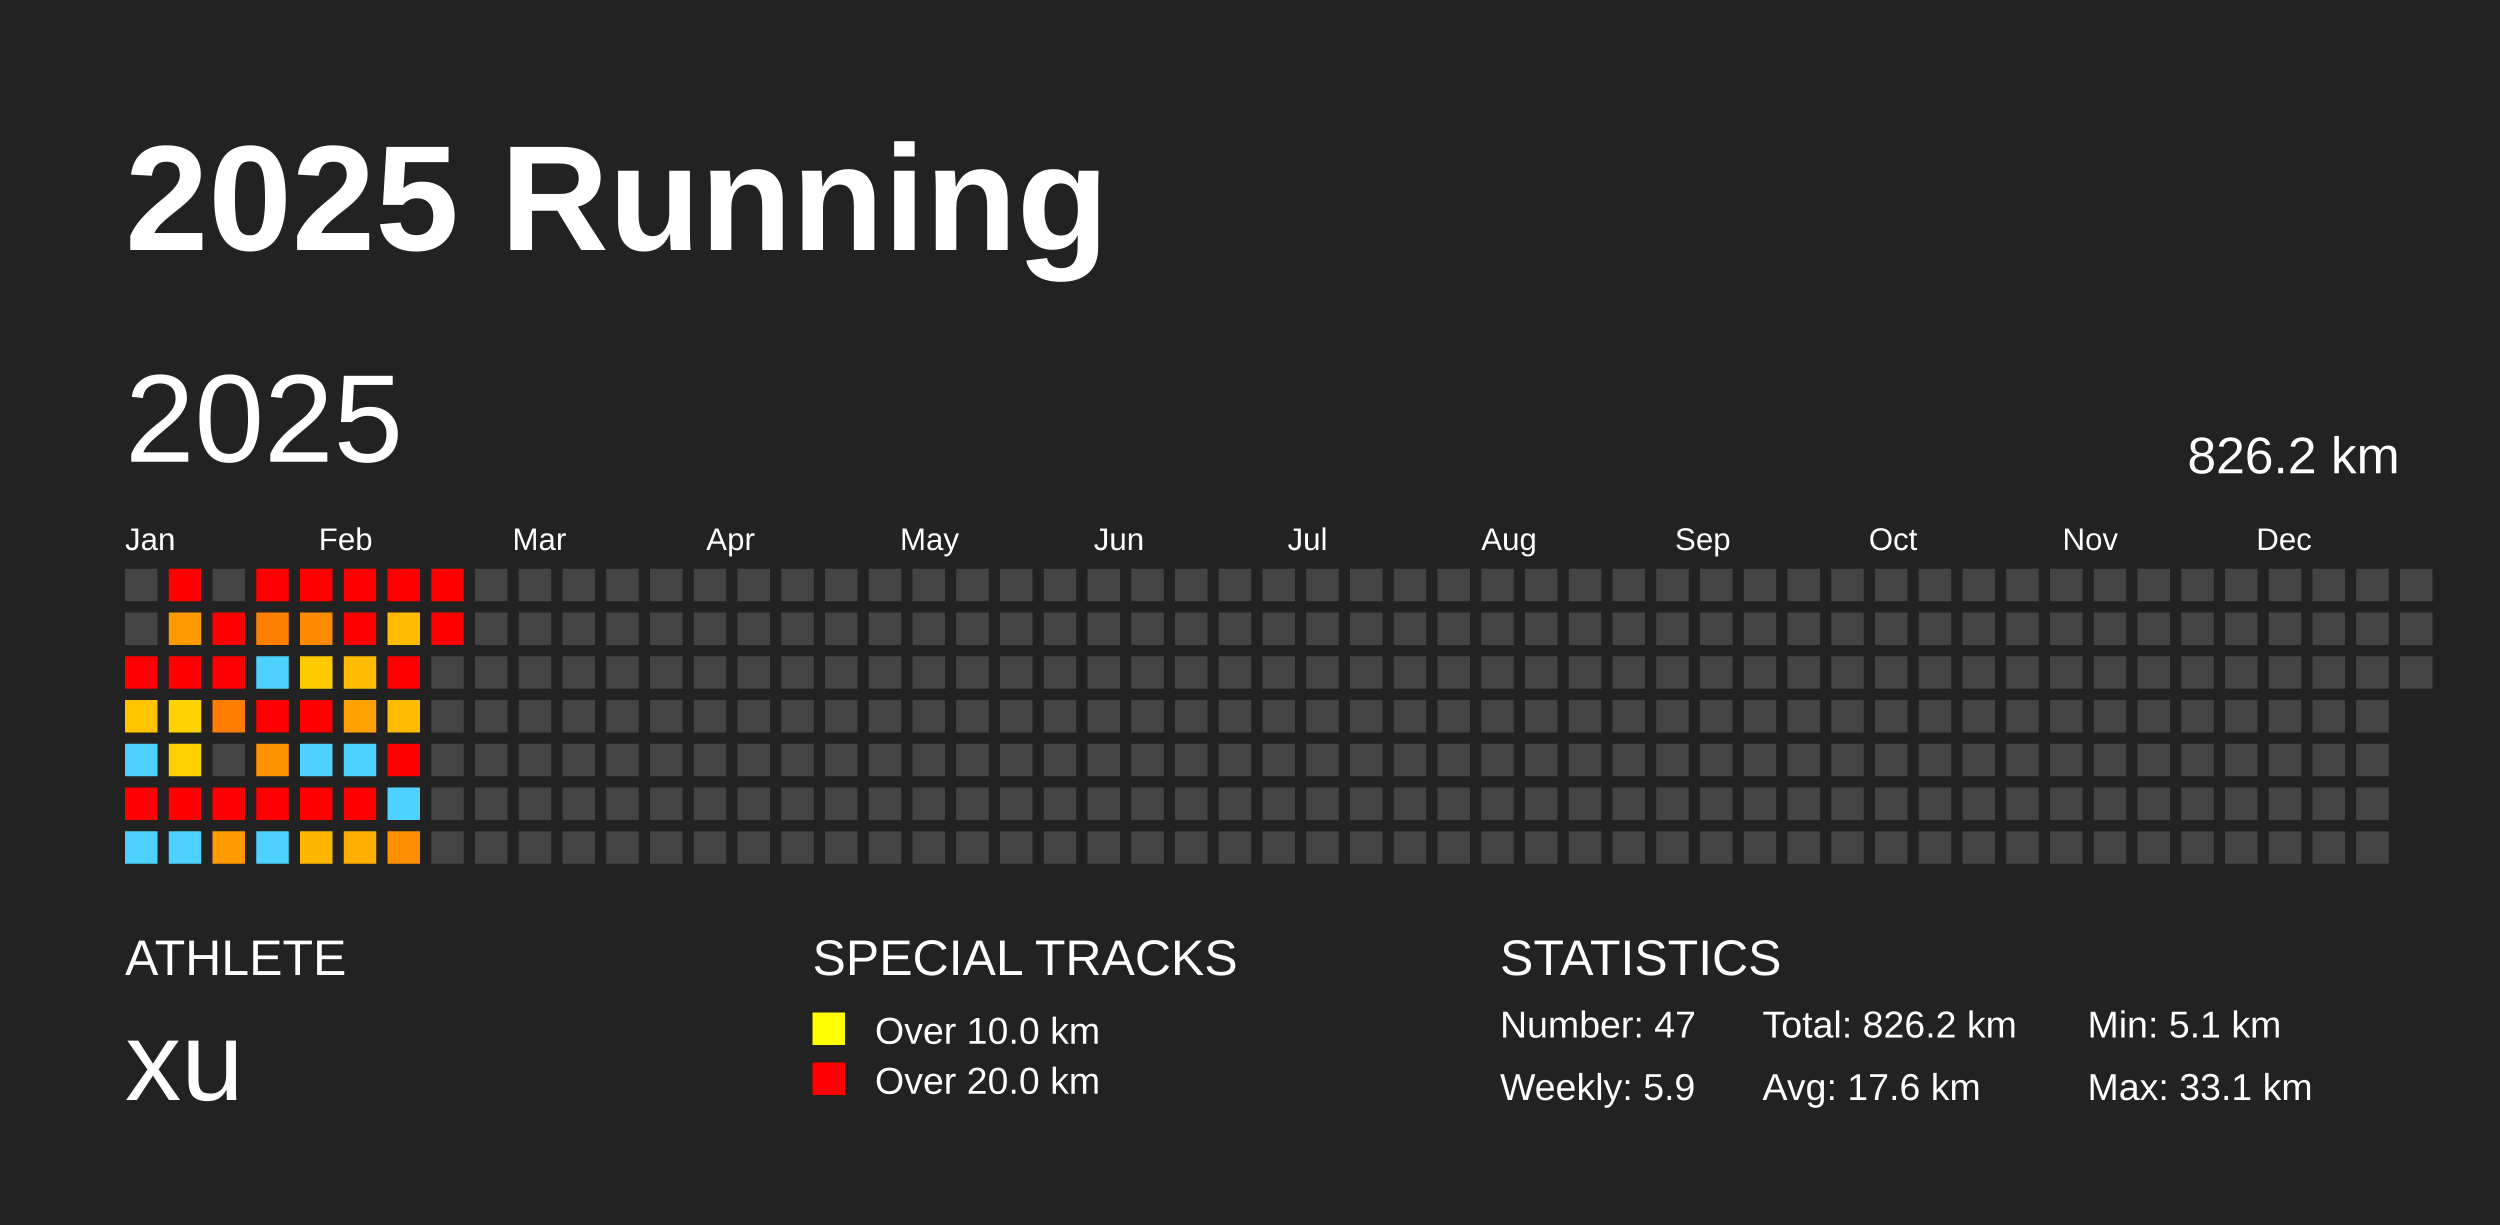
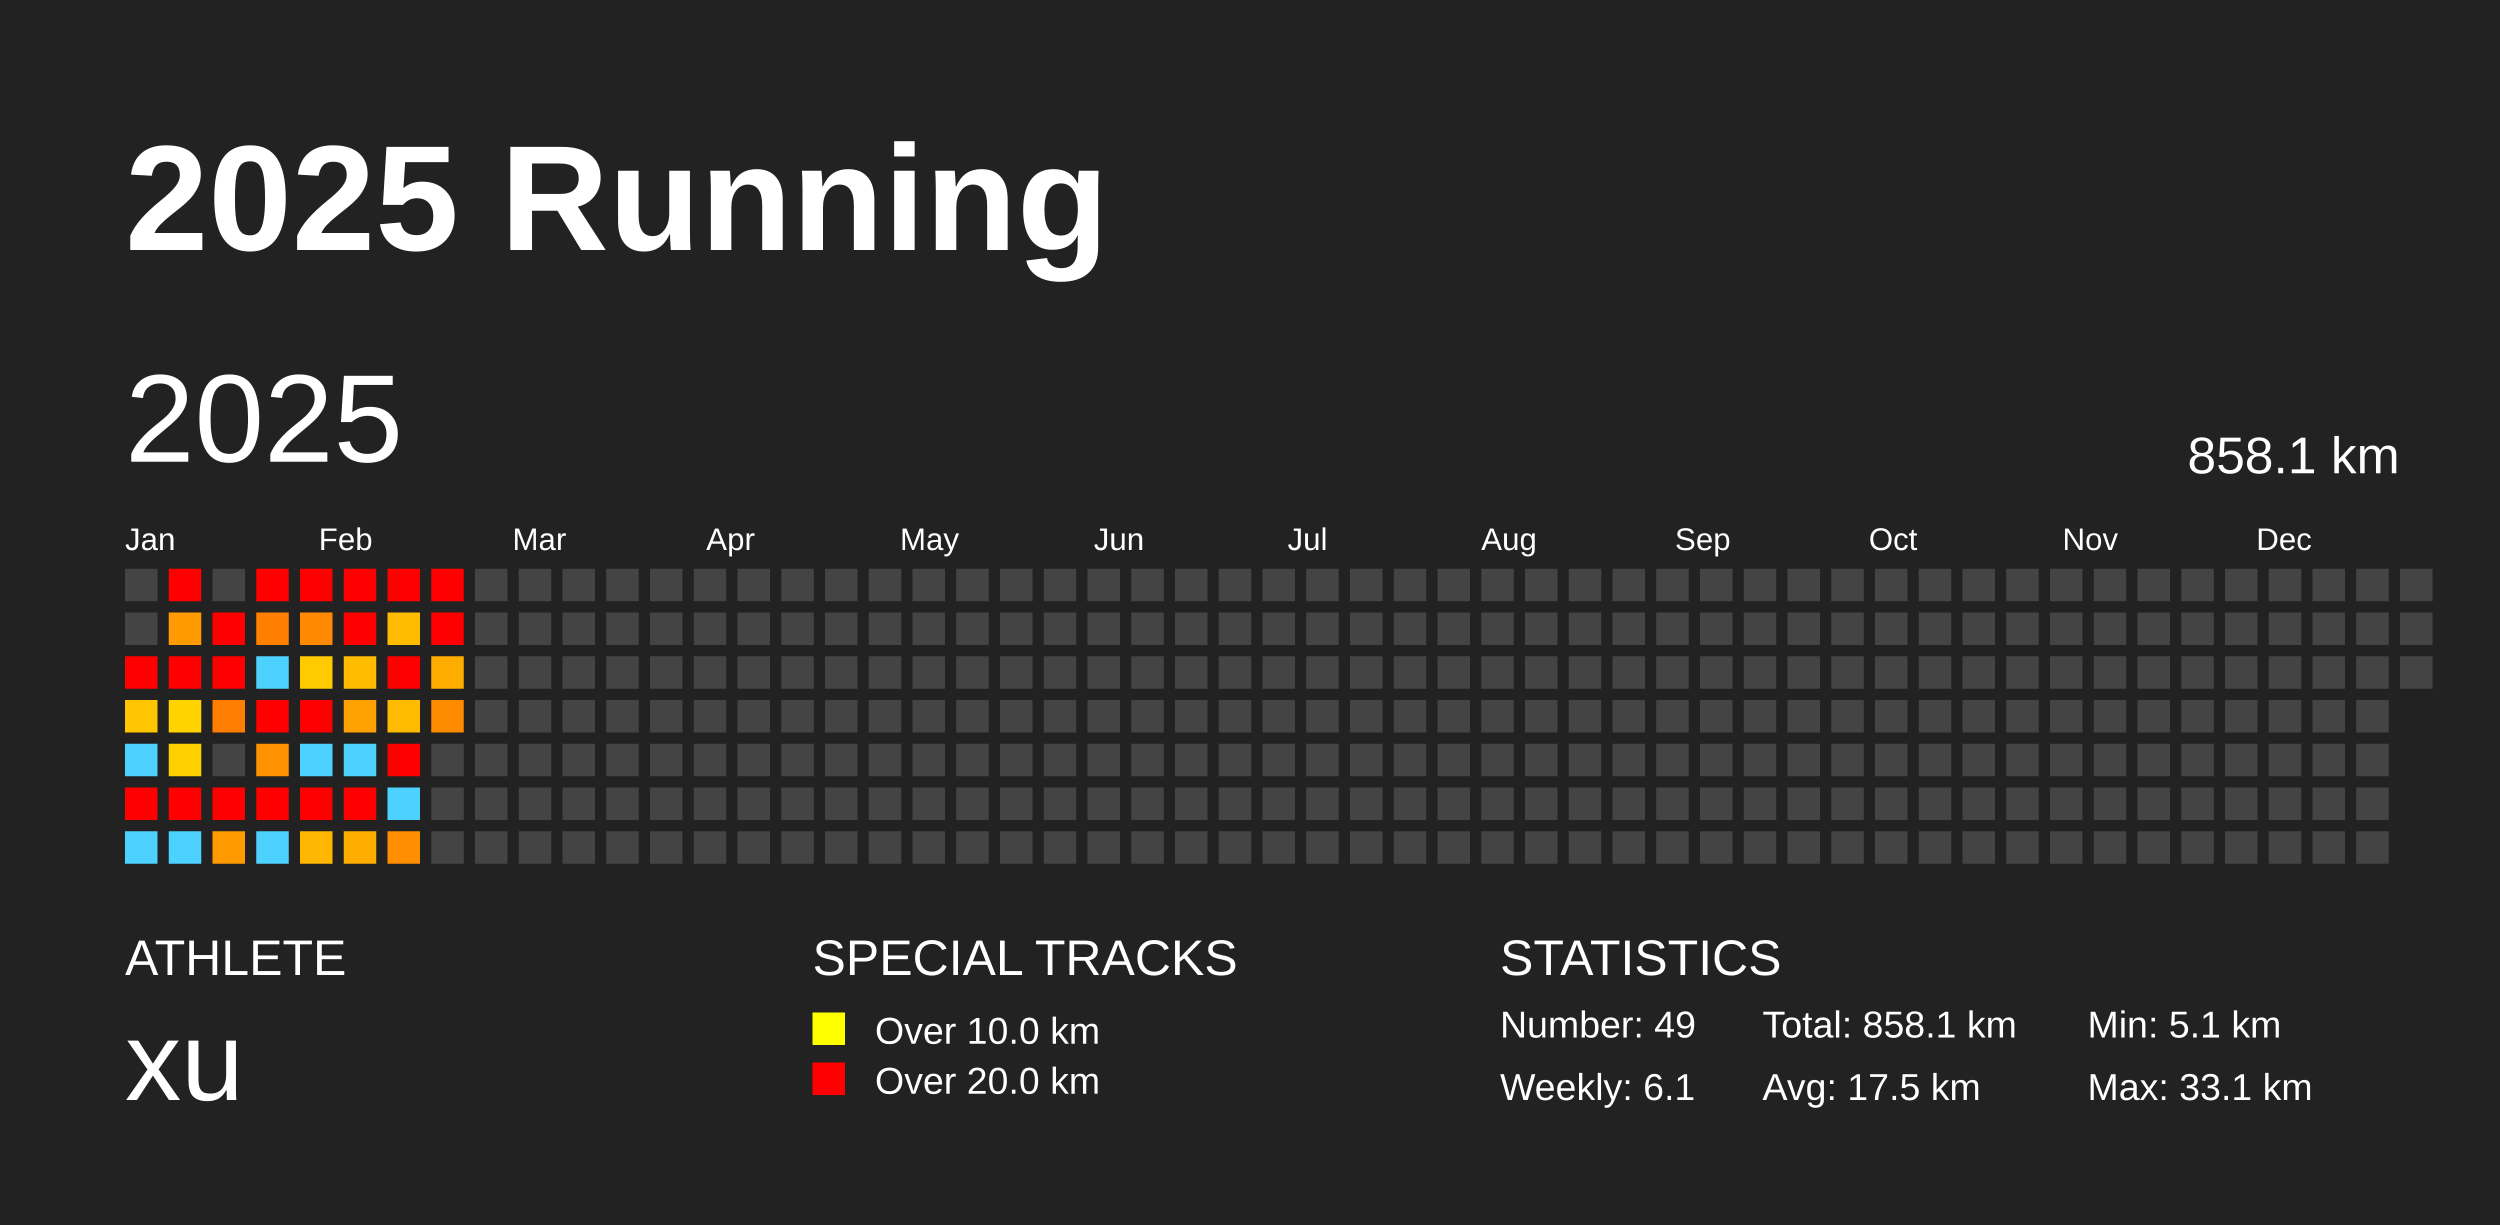
<svg xmlns="http://www.w3.org/2000/svg" baseProfile="full" height="98mm" version="1.1" viewBox="0,0,200,98" width="200mm">
  <defs />
  <rect fill="#222222" height="98" width="200" x="0" y="0" />
  <text fill="#FFFFFF" style="font-size:12px; font-family:Arial; font-weight:bold;" x="10" y="20">2025 Running</text>
  <text fill="#FFFFFF" style="font-size:4px; font-family:Arial" x="10" y="78">ATHLETE</text>
  <text fill="#FFFFFF" style="font-size:9px; font-family:Arial" x="10" y="88">xu</text>
  <text fill="#FFFFFF" style="font-size:4px; font-family:Arial" x="65" y="78">SPECIAL TRACKS</text>
  <rect fill="yellow" height="2.6" width="2.6" x="65" y="81" />
  <text fill="#FFFFFF" style="font-size:3px; font-family:Arial" x="70" y="83.5">Over 10.0 km</text>
  <rect fill="red" height="2.6" width="2.6" x="65" y="85" />
  <text fill="#FFFFFF" style="font-size:3px; font-family:Arial" x="70" y="87.5">Over 20.0 km</text>
  <text fill="#FFFFFF" style="font-size:4px; font-family:Arial" x="120" y="78">STATISTICS</text>
-   <text fill="#FFFFFF" style="font-size:3px; font-family:Arial" x="120" y="83">Number: 47</text>
-   <text fill="#FFFFFF" style="font-size:3px; font-family:Arial" x="120" y="88">Weekly: 5.9</text>
-   <text fill="#FFFFFF" style="font-size:3px; font-family:Arial" x="141" y="83">Total: 826.2 km</text>
-   <text fill="#FFFFFF" style="font-size:3px; font-family:Arial" x="141" y="88">Avg: 17.6 km</text>
+   <text fill="#FFFFFF" style="font-size:3px; font-family:Arial" x="120" y="83">Number: 49</text>
+   <text fill="#FFFFFF" style="font-size:3px; font-family:Arial" x="120" y="88">Weekly: 6.1</text>
+   <text fill="#FFFFFF" style="font-size:3px; font-family:Arial" x="141" y="83">Total: 858.1 km</text>
+   <text fill="#FFFFFF" style="font-size:3px; font-family:Arial" x="141" y="88">Avg: 17.5 km</text>
  <text fill="#FFFFFF" style="font-size:3px; font-family:Arial" x="167" y="83">Min: 5.1 km</text>
  <text fill="#FFFFFF" style="font-size:3px; font-family:Arial" x="167" y="88">Max: 33.1 km</text>
  <text dominant-baseline="hanging" fill="#FFFFFF" style="font-size:10.0px; font-family:Arial;" x="10" y="30">2025</text>
-   <text dominant-baseline="hanging" fill="#FFFFFF" style="font-size:4.125px; font-family:Arial;" x="175" y="35">826.2 km</text>
+   <text dominant-baseline="hanging" fill="#FFFFFF" style="font-size:4.125px; font-family:Arial;" x="175" y="35">858.1 km</text>
  <text fill="#FFFFFF" style="font-size:2.5px; font-family:Arial" x="10.0" y="44">Jan</text>
  <text fill="#FFFFFF" style="font-size:2.5px; font-family:Arial" x="25.5" y="44">Feb</text>
  <text fill="#FFFFFF" style="font-size:2.5px; font-family:Arial" x="41.0" y="44">Mar</text>
  <text fill="#FFFFFF" style="font-size:2.5px; font-family:Arial" x="56.5" y="44">Apr</text>
  <text fill="#FFFFFF" style="font-size:2.5px; font-family:Arial" x="72.0" y="44">May</text>
  <text fill="#FFFFFF" style="font-size:2.5px; font-family:Arial" x="87.5" y="44">Jun</text>
  <text fill="#FFFFFF" style="font-size:2.5px; font-family:Arial" x="103.0" y="44">Jul</text>
  <text fill="#FFFFFF" style="font-size:2.5px; font-family:Arial" x="118.5" y="44">Aug</text>
  <text fill="#FFFFFF" style="font-size:2.5px; font-family:Arial" x="134.0" y="44">Sep</text>
  <text fill="#FFFFFF" style="font-size:2.5px; font-family:Arial" x="149.5" y="44">Oct</text>
  <text fill="#FFFFFF" style="font-size:2.5px; font-family:Arial" x="165.0" y="44">Nov</text>
  <text fill="#FFFFFF" style="font-size:2.5px; font-family:Arial" x="180.5" y="44">Dec</text>
  <rect fill="#444444" height="2.6" width="2.6" x="10.0" y="45.5" />
  <rect fill="#444444" height="2.6" width="2.6" x="10.0" y="49.0" />
  <rect fill="red" height="2.6" width="2.6" x="10.0" y="52.5" />
  <rect fill="#ffc500" height="2.6" width="2.6" x="10.0" y="56.0" />
  <rect fill="#4dd2ff" height="2.6" width="2.6" x="10.0" y="59.5" />
  <rect fill="red" height="2.6" width="2.6" x="10.0" y="63.0" />
  <rect fill="#4dd2ff" height="2.6" width="2.6" x="10.0" y="66.5" />
  <rect fill="red" height="2.6" width="2.6" x="13.5" y="45.5" />
  <rect fill="#ff9b00" height="2.6" width="2.6" x="13.5" y="49.0" />
  <rect fill="red" height="2.6" width="2.6" x="13.5" y="52.5" />
  <rect fill="#ffd300" height="2.6" width="2.6" x="13.5" y="56.0" />
  <rect fill="#ffd000" height="2.6" width="2.6" x="13.5" y="59.5" />
  <rect fill="red" height="2.6" width="2.6" x="13.5" y="63.0" />
  <rect fill="#4dd2ff" height="2.6" width="2.6" x="13.5" y="66.5" />
  <rect fill="#444444" height="2.6" width="2.6" x="17.0" y="45.5" />
  <rect fill="red" height="2.6" width="2.6" x="17.0" y="49.0" />
  <rect fill="red" height="2.6" width="2.6" x="17.0" y="52.5" />
  <rect fill="#ff7e00" height="2.6" width="2.6" x="17.0" y="56.0" />
  <rect fill="#444444" height="2.6" width="2.6" x="17.0" y="59.5" />
  <rect fill="red" height="2.6" width="2.6" x="17.0" y="63.0" />
  <rect fill="#ff9b00" height="2.6" width="2.6" x="17.0" y="66.5" />
  <rect fill="red" height="2.6" width="2.6" x="20.5" y="45.5" />
  <rect fill="#ff8000" height="2.6" width="2.6" x="20.5" y="49.0" />
  <rect fill="#4dd2ff" height="2.6" width="2.6" x="20.5" y="52.5" />
  <rect fill="red" height="2.6" width="2.6" x="20.5" y="56.0" />
  <rect fill="#ff9200" height="2.6" width="2.6" x="20.5" y="59.5" />
  <rect fill="red" height="2.6" width="2.6" x="20.5" y="63.0" />
  <rect fill="#4dd2ff" height="2.6" width="2.6" x="20.5" y="66.5" />
  <rect fill="red" height="2.6" width="2.6" x="24.0" y="45.5" />
  <rect fill="#ff8900" height="2.6" width="2.6" x="24.0" y="49.0" />
  <rect fill="#ffca00" height="2.6" width="2.6" x="24.0" y="52.5" />
  <rect fill="red" height="2.6" width="2.6" x="24.0" y="56.0" />
  <rect fill="#4dd2ff" height="2.6" width="2.6" x="24.0" y="59.5" />
  <rect fill="red" height="2.6" width="2.6" x="24.0" y="63.0" />
  <rect fill="#ffb600" height="2.6" width="2.6" x="24.0" y="66.5" />
  <rect fill="red" height="2.6" width="2.6" x="27.5" y="45.5" />
  <rect fill="red" height="2.6" width="2.6" x="27.5" y="49.0" />
  <rect fill="#ffbc00" height="2.6" width="2.6" x="27.5" y="52.5" />
  <rect fill="#ffa100" height="2.6" width="2.6" x="27.5" y="56.0" />
  <rect fill="#4dd2ff" height="2.6" width="2.6" x="27.5" y="59.5" />
  <rect fill="red" height="2.6" width="2.6" x="27.5" y="63.0" />
  <rect fill="#ffae00" height="2.6" width="2.6" x="27.5" y="66.5" />
  <rect fill="red" height="2.6" width="2.6" x="31.0" y="45.5" />
  <rect fill="#ffbb00" height="2.6" width="2.6" x="31.0" y="49.0" />
  <rect fill="red" height="2.6" width="2.6" x="31.0" y="52.5" />
  <rect fill="#ffbb00" height="2.6" width="2.6" x="31.0" y="56.0" />
  <rect fill="red" height="2.6" width="2.6" x="31.0" y="59.5" />
  <rect fill="#4dd2ff" height="2.6" width="2.6" x="31.0" y="63.0" />
  <rect fill="#ff8e00" height="2.6" width="2.6" x="31.0" y="66.5" />
  <rect fill="red" height="2.6" width="2.6" x="34.5" y="45.5" />
  <rect fill="red" height="2.6" width="2.6" x="34.5" y="49.0" />
-   <rect fill="#444444" height="2.6" width="2.6" x="34.5" y="52.5" />
-   <rect fill="#444444" height="2.6" width="2.6" x="34.5" y="56.0" />
+   <rect fill="#ffac00" height="2.6" width="2.6" x="34.5" y="52.5" />
+   <rect fill="#ff8c00" height="2.6" width="2.6" x="34.5" y="56.0" />
  <rect fill="#444444" height="2.6" width="2.6" x="34.5" y="59.5" />
  <rect fill="#444444" height="2.6" width="2.6" x="34.5" y="63.0" />
  <rect fill="#444444" height="2.6" width="2.6" x="34.5" y="66.5" />
  <rect fill="#444444" height="2.6" width="2.6" x="38.0" y="45.5" />
  <rect fill="#444444" height="2.6" width="2.6" x="38.0" y="49.0" />
  <rect fill="#444444" height="2.6" width="2.6" x="38.0" y="52.5" />
  <rect fill="#444444" height="2.6" width="2.6" x="38.0" y="56.0" />
  <rect fill="#444444" height="2.6" width="2.6" x="38.0" y="59.5" />
  <rect fill="#444444" height="2.6" width="2.6" x="38.0" y="63.0" />
  <rect fill="#444444" height="2.6" width="2.6" x="38.0" y="66.5" />
  <rect fill="#444444" height="2.6" width="2.6" x="41.5" y="45.5" />
  <rect fill="#444444" height="2.6" width="2.6" x="41.5" y="49.0" />
  <rect fill="#444444" height="2.6" width="2.6" x="41.5" y="52.5" />
  <rect fill="#444444" height="2.6" width="2.6" x="41.5" y="56.0" />
  <rect fill="#444444" height="2.6" width="2.6" x="41.5" y="59.5" />
  <rect fill="#444444" height="2.6" width="2.6" x="41.5" y="63.0" />
  <rect fill="#444444" height="2.6" width="2.6" x="41.5" y="66.5" />
  <rect fill="#444444" height="2.6" width="2.6" x="45.0" y="45.5" />
  <rect fill="#444444" height="2.6" width="2.6" x="45.0" y="49.0" />
  <rect fill="#444444" height="2.6" width="2.6" x="45.0" y="52.5" />
  <rect fill="#444444" height="2.6" width="2.6" x="45.0" y="56.0" />
  <rect fill="#444444" height="2.6" width="2.6" x="45.0" y="59.5" />
  <rect fill="#444444" height="2.6" width="2.6" x="45.0" y="63.0" />
  <rect fill="#444444" height="2.6" width="2.6" x="45.0" y="66.5" />
  <rect fill="#444444" height="2.6" width="2.6" x="48.5" y="45.5" />
  <rect fill="#444444" height="2.6" width="2.6" x="48.5" y="49.0" />
  <rect fill="#444444" height="2.6" width="2.6" x="48.5" y="52.5" />
  <rect fill="#444444" height="2.6" width="2.6" x="48.5" y="56.0" />
  <rect fill="#444444" height="2.6" width="2.6" x="48.5" y="59.5" />
  <rect fill="#444444" height="2.6" width="2.6" x="48.5" y="63.0" />
  <rect fill="#444444" height="2.6" width="2.6" x="48.5" y="66.5" />
  <rect fill="#444444" height="2.6" width="2.6" x="52.0" y="45.5" />
  <rect fill="#444444" height="2.6" width="2.6" x="52.0" y="49.0" />
  <rect fill="#444444" height="2.6" width="2.6" x="52.0" y="52.5" />
  <rect fill="#444444" height="2.6" width="2.6" x="52.0" y="56.0" />
  <rect fill="#444444" height="2.6" width="2.6" x="52.0" y="59.5" />
  <rect fill="#444444" height="2.6" width="2.6" x="52.0" y="63.0" />
  <rect fill="#444444" height="2.6" width="2.6" x="52.0" y="66.5" />
  <rect fill="#444444" height="2.6" width="2.6" x="55.5" y="45.5" />
  <rect fill="#444444" height="2.6" width="2.6" x="55.5" y="49.0" />
  <rect fill="#444444" height="2.6" width="2.6" x="55.5" y="52.5" />
  <rect fill="#444444" height="2.6" width="2.6" x="55.5" y="56.0" />
  <rect fill="#444444" height="2.6" width="2.6" x="55.5" y="59.5" />
  <rect fill="#444444" height="2.6" width="2.6" x="55.5" y="63.0" />
  <rect fill="#444444" height="2.6" width="2.6" x="55.5" y="66.5" />
  <rect fill="#444444" height="2.6" width="2.6" x="59.0" y="45.5" />
  <rect fill="#444444" height="2.6" width="2.6" x="59.0" y="49.0" />
  <rect fill="#444444" height="2.6" width="2.6" x="59.0" y="52.5" />
  <rect fill="#444444" height="2.6" width="2.6" x="59.0" y="56.0" />
  <rect fill="#444444" height="2.6" width="2.6" x="59.0" y="59.5" />
  <rect fill="#444444" height="2.6" width="2.6" x="59.0" y="63.0" />
  <rect fill="#444444" height="2.6" width="2.6" x="59.0" y="66.5" />
  <rect fill="#444444" height="2.6" width="2.6" x="62.5" y="45.5" />
  <rect fill="#444444" height="2.6" width="2.6" x="62.5" y="49.0" />
  <rect fill="#444444" height="2.6" width="2.6" x="62.5" y="52.5" />
  <rect fill="#444444" height="2.6" width="2.6" x="62.5" y="56.0" />
  <rect fill="#444444" height="2.6" width="2.6" x="62.5" y="59.5" />
  <rect fill="#444444" height="2.6" width="2.6" x="62.5" y="63.0" />
  <rect fill="#444444" height="2.6" width="2.6" x="62.5" y="66.5" />
  <rect fill="#444444" height="2.6" width="2.6" x="66.0" y="45.5" />
  <rect fill="#444444" height="2.6" width="2.6" x="66.0" y="49.0" />
  <rect fill="#444444" height="2.6" width="2.6" x="66.0" y="52.5" />
  <rect fill="#444444" height="2.6" width="2.6" x="66.0" y="56.0" />
  <rect fill="#444444" height="2.6" width="2.6" x="66.0" y="59.5" />
  <rect fill="#444444" height="2.6" width="2.6" x="66.0" y="63.0" />
  <rect fill="#444444" height="2.6" width="2.6" x="66.0" y="66.5" />
  <rect fill="#444444" height="2.6" width="2.6" x="69.5" y="45.5" />
  <rect fill="#444444" height="2.6" width="2.6" x="69.5" y="49.0" />
  <rect fill="#444444" height="2.6" width="2.6" x="69.5" y="52.5" />
  <rect fill="#444444" height="2.6" width="2.6" x="69.5" y="56.0" />
  <rect fill="#444444" height="2.6" width="2.6" x="69.5" y="59.5" />
  <rect fill="#444444" height="2.6" width="2.6" x="69.5" y="63.0" />
  <rect fill="#444444" height="2.6" width="2.6" x="69.5" y="66.5" />
  <rect fill="#444444" height="2.6" width="2.6" x="73.0" y="45.5" />
  <rect fill="#444444" height="2.6" width="2.6" x="73.0" y="49.0" />
  <rect fill="#444444" height="2.6" width="2.6" x="73.0" y="52.5" />
  <rect fill="#444444" height="2.6" width="2.6" x="73.0" y="56.0" />
  <rect fill="#444444" height="2.6" width="2.6" x="73.0" y="59.5" />
  <rect fill="#444444" height="2.6" width="2.6" x="73.0" y="63.0" />
  <rect fill="#444444" height="2.6" width="2.6" x="73.0" y="66.5" />
  <rect fill="#444444" height="2.6" width="2.6" x="76.5" y="45.5" />
  <rect fill="#444444" height="2.6" width="2.6" x="76.5" y="49.0" />
  <rect fill="#444444" height="2.6" width="2.6" x="76.5" y="52.5" />
  <rect fill="#444444" height="2.6" width="2.6" x="76.5" y="56.0" />
  <rect fill="#444444" height="2.6" width="2.6" x="76.5" y="59.5" />
  <rect fill="#444444" height="2.6" width="2.6" x="76.5" y="63.0" />
  <rect fill="#444444" height="2.6" width="2.6" x="76.5" y="66.5" />
  <rect fill="#444444" height="2.6" width="2.6" x="80.0" y="45.5" />
  <rect fill="#444444" height="2.6" width="2.6" x="80.0" y="49.0" />
  <rect fill="#444444" height="2.6" width="2.6" x="80.0" y="52.5" />
  <rect fill="#444444" height="2.6" width="2.6" x="80.0" y="56.0" />
  <rect fill="#444444" height="2.6" width="2.6" x="80.0" y="59.5" />
  <rect fill="#444444" height="2.6" width="2.6" x="80.0" y="63.0" />
  <rect fill="#444444" height="2.6" width="2.6" x="80.0" y="66.5" />
  <rect fill="#444444" height="2.6" width="2.6" x="83.5" y="45.5" />
  <rect fill="#444444" height="2.6" width="2.6" x="83.5" y="49.0" />
  <rect fill="#444444" height="2.6" width="2.6" x="83.5" y="52.5" />
  <rect fill="#444444" height="2.6" width="2.6" x="83.5" y="56.0" />
  <rect fill="#444444" height="2.6" width="2.6" x="83.5" y="59.5" />
  <rect fill="#444444" height="2.6" width="2.6" x="83.5" y="63.0" />
  <rect fill="#444444" height="2.6" width="2.6" x="83.5" y="66.5" />
  <rect fill="#444444" height="2.6" width="2.6" x="87.0" y="45.5" />
  <rect fill="#444444" height="2.6" width="2.6" x="87.0" y="49.0" />
  <rect fill="#444444" height="2.6" width="2.6" x="87.0" y="52.5" />
  <rect fill="#444444" height="2.6" width="2.6" x="87.0" y="56.0" />
  <rect fill="#444444" height="2.6" width="2.6" x="87.0" y="59.5" />
  <rect fill="#444444" height="2.6" width="2.6" x="87.0" y="63.0" />
  <rect fill="#444444" height="2.6" width="2.6" x="87.0" y="66.5" />
  <rect fill="#444444" height="2.6" width="2.6" x="90.5" y="45.5" />
  <rect fill="#444444" height="2.6" width="2.6" x="90.5" y="49.0" />
  <rect fill="#444444" height="2.6" width="2.6" x="90.5" y="52.5" />
  <rect fill="#444444" height="2.6" width="2.6" x="90.5" y="56.0" />
  <rect fill="#444444" height="2.6" width="2.6" x="90.5" y="59.5" />
  <rect fill="#444444" height="2.6" width="2.6" x="90.5" y="63.0" />
  <rect fill="#444444" height="2.6" width="2.6" x="90.5" y="66.5" />
  <rect fill="#444444" height="2.6" width="2.6" x="94.0" y="45.5" />
  <rect fill="#444444" height="2.6" width="2.6" x="94.0" y="49.0" />
  <rect fill="#444444" height="2.6" width="2.6" x="94.0" y="52.5" />
  <rect fill="#444444" height="2.6" width="2.6" x="94.0" y="56.0" />
  <rect fill="#444444" height="2.6" width="2.6" x="94.0" y="59.5" />
  <rect fill="#444444" height="2.6" width="2.6" x="94.0" y="63.0" />
  <rect fill="#444444" height="2.6" width="2.6" x="94.0" y="66.5" />
  <rect fill="#444444" height="2.6" width="2.6" x="97.5" y="45.5" />
  <rect fill="#444444" height="2.6" width="2.6" x="97.5" y="49.0" />
  <rect fill="#444444" height="2.6" width="2.6" x="97.5" y="52.5" />
  <rect fill="#444444" height="2.6" width="2.6" x="97.5" y="56.0" />
  <rect fill="#444444" height="2.6" width="2.6" x="97.5" y="59.5" />
  <rect fill="#444444" height="2.6" width="2.6" x="97.5" y="63.0" />
  <rect fill="#444444" height="2.6" width="2.6" x="97.5" y="66.5" />
  <rect fill="#444444" height="2.6" width="2.6" x="101.0" y="45.5" />
  <rect fill="#444444" height="2.6" width="2.6" x="101.0" y="49.0" />
  <rect fill="#444444" height="2.6" width="2.6" x="101.0" y="52.5" />
  <rect fill="#444444" height="2.6" width="2.6" x="101.0" y="56.0" />
  <rect fill="#444444" height="2.6" width="2.6" x="101.0" y="59.5" />
  <rect fill="#444444" height="2.6" width="2.6" x="101.0" y="63.0" />
  <rect fill="#444444" height="2.6" width="2.6" x="101.0" y="66.5" />
  <rect fill="#444444" height="2.6" width="2.6" x="104.5" y="45.5" />
  <rect fill="#444444" height="2.6" width="2.6" x="104.5" y="49.0" />
  <rect fill="#444444" height="2.6" width="2.6" x="104.5" y="52.5" />
  <rect fill="#444444" height="2.6" width="2.6" x="104.5" y="56.0" />
  <rect fill="#444444" height="2.6" width="2.6" x="104.5" y="59.5" />
  <rect fill="#444444" height="2.6" width="2.6" x="104.5" y="63.0" />
  <rect fill="#444444" height="2.6" width="2.6" x="104.5" y="66.5" />
  <rect fill="#444444" height="2.6" width="2.6" x="108.0" y="45.5" />
  <rect fill="#444444" height="2.6" width="2.6" x="108.0" y="49.0" />
  <rect fill="#444444" height="2.6" width="2.6" x="108.0" y="52.5" />
  <rect fill="#444444" height="2.6" width="2.6" x="108.0" y="56.0" />
  <rect fill="#444444" height="2.6" width="2.6" x="108.0" y="59.5" />
  <rect fill="#444444" height="2.6" width="2.6" x="108.0" y="63.0" />
  <rect fill="#444444" height="2.6" width="2.6" x="108.0" y="66.5" />
  <rect fill="#444444" height="2.6" width="2.6" x="111.5" y="45.5" />
  <rect fill="#444444" height="2.6" width="2.6" x="111.5" y="49.0" />
  <rect fill="#444444" height="2.6" width="2.6" x="111.5" y="52.5" />
  <rect fill="#444444" height="2.6" width="2.6" x="111.5" y="56.0" />
  <rect fill="#444444" height="2.6" width="2.6" x="111.5" y="59.5" />
  <rect fill="#444444" height="2.6" width="2.6" x="111.5" y="63.0" />
  <rect fill="#444444" height="2.6" width="2.6" x="111.5" y="66.5" />
  <rect fill="#444444" height="2.6" width="2.6" x="115.0" y="45.5" />
  <rect fill="#444444" height="2.6" width="2.6" x="115.0" y="49.0" />
  <rect fill="#444444" height="2.6" width="2.6" x="115.0" y="52.5" />
  <rect fill="#444444" height="2.6" width="2.6" x="115.0" y="56.0" />
  <rect fill="#444444" height="2.6" width="2.6" x="115.0" y="59.5" />
  <rect fill="#444444" height="2.6" width="2.6" x="115.0" y="63.0" />
  <rect fill="#444444" height="2.6" width="2.6" x="115.0" y="66.5" />
  <rect fill="#444444" height="2.6" width="2.6" x="118.5" y="45.5" />
  <rect fill="#444444" height="2.6" width="2.6" x="118.5" y="49.0" />
  <rect fill="#444444" height="2.6" width="2.6" x="118.5" y="52.5" />
  <rect fill="#444444" height="2.6" width="2.6" x="118.5" y="56.0" />
  <rect fill="#444444" height="2.6" width="2.6" x="118.5" y="59.5" />
  <rect fill="#444444" height="2.6" width="2.6" x="118.5" y="63.0" />
  <rect fill="#444444" height="2.6" width="2.6" x="118.5" y="66.5" />
  <rect fill="#444444" height="2.6" width="2.6" x="122.0" y="45.5" />
  <rect fill="#444444" height="2.6" width="2.6" x="122.0" y="49.0" />
  <rect fill="#444444" height="2.6" width="2.6" x="122.0" y="52.5" />
  <rect fill="#444444" height="2.6" width="2.6" x="122.0" y="56.0" />
  <rect fill="#444444" height="2.6" width="2.6" x="122.0" y="59.5" />
  <rect fill="#444444" height="2.6" width="2.6" x="122.0" y="63.0" />
  <rect fill="#444444" height="2.6" width="2.6" x="122.0" y="66.5" />
  <rect fill="#444444" height="2.6" width="2.6" x="125.5" y="45.5" />
  <rect fill="#444444" height="2.6" width="2.6" x="125.5" y="49.0" />
  <rect fill="#444444" height="2.6" width="2.6" x="125.5" y="52.5" />
  <rect fill="#444444" height="2.6" width="2.6" x="125.5" y="56.0" />
  <rect fill="#444444" height="2.6" width="2.6" x="125.5" y="59.5" />
  <rect fill="#444444" height="2.6" width="2.6" x="125.5" y="63.0" />
  <rect fill="#444444" height="2.6" width="2.6" x="125.5" y="66.5" />
  <rect fill="#444444" height="2.6" width="2.6" x="129.0" y="45.5" />
  <rect fill="#444444" height="2.6" width="2.6" x="129.0" y="49.0" />
  <rect fill="#444444" height="2.6" width="2.6" x="129.0" y="52.5" />
  <rect fill="#444444" height="2.6" width="2.6" x="129.0" y="56.0" />
  <rect fill="#444444" height="2.6" width="2.6" x="129.0" y="59.5" />
  <rect fill="#444444" height="2.6" width="2.6" x="129.0" y="63.0" />
  <rect fill="#444444" height="2.6" width="2.6" x="129.0" y="66.5" />
  <rect fill="#444444" height="2.6" width="2.6" x="132.5" y="45.5" />
  <rect fill="#444444" height="2.6" width="2.6" x="132.5" y="49.0" />
  <rect fill="#444444" height="2.6" width="2.6" x="132.5" y="52.5" />
  <rect fill="#444444" height="2.6" width="2.6" x="132.5" y="56.0" />
  <rect fill="#444444" height="2.6" width="2.6" x="132.5" y="59.5" />
  <rect fill="#444444" height="2.6" width="2.6" x="132.5" y="63.0" />
  <rect fill="#444444" height="2.6" width="2.6" x="132.5" y="66.5" />
  <rect fill="#444444" height="2.6" width="2.6" x="136.0" y="45.5" />
  <rect fill="#444444" height="2.6" width="2.6" x="136.0" y="49.0" />
  <rect fill="#444444" height="2.6" width="2.6" x="136.0" y="52.5" />
  <rect fill="#444444" height="2.6" width="2.6" x="136.0" y="56.0" />
  <rect fill="#444444" height="2.6" width="2.6" x="136.0" y="59.5" />
  <rect fill="#444444" height="2.6" width="2.6" x="136.0" y="63.0" />
  <rect fill="#444444" height="2.6" width="2.6" x="136.0" y="66.5" />
  <rect fill="#444444" height="2.6" width="2.6" x="139.5" y="45.5" />
  <rect fill="#444444" height="2.6" width="2.6" x="139.5" y="49.0" />
  <rect fill="#444444" height="2.6" width="2.6" x="139.5" y="52.5" />
  <rect fill="#444444" height="2.6" width="2.6" x="139.5" y="56.0" />
  <rect fill="#444444" height="2.6" width="2.6" x="139.5" y="59.5" />
  <rect fill="#444444" height="2.6" width="2.6" x="139.5" y="63.0" />
  <rect fill="#444444" height="2.6" width="2.6" x="139.5" y="66.5" />
  <rect fill="#444444" height="2.6" width="2.6" x="143.0" y="45.5" />
  <rect fill="#444444" height="2.6" width="2.6" x="143.0" y="49.0" />
  <rect fill="#444444" height="2.6" width="2.6" x="143.0" y="52.5" />
  <rect fill="#444444" height="2.6" width="2.6" x="143.0" y="56.0" />
  <rect fill="#444444" height="2.6" width="2.6" x="143.0" y="59.5" />
  <rect fill="#444444" height="2.6" width="2.6" x="143.0" y="63.0" />
  <rect fill="#444444" height="2.6" width="2.6" x="143.0" y="66.5" />
  <rect fill="#444444" height="2.6" width="2.6" x="146.5" y="45.5" />
  <rect fill="#444444" height="2.6" width="2.6" x="146.5" y="49.0" />
  <rect fill="#444444" height="2.6" width="2.6" x="146.5" y="52.5" />
  <rect fill="#444444" height="2.6" width="2.6" x="146.5" y="56.0" />
  <rect fill="#444444" height="2.6" width="2.6" x="146.5" y="59.5" />
  <rect fill="#444444" height="2.6" width="2.6" x="146.5" y="63.0" />
  <rect fill="#444444" height="2.6" width="2.6" x="146.5" y="66.5" />
  <rect fill="#444444" height="2.6" width="2.6" x="150.0" y="45.5" />
  <rect fill="#444444" height="2.6" width="2.6" x="150.0" y="49.0" />
  <rect fill="#444444" height="2.6" width="2.6" x="150.0" y="52.5" />
  <rect fill="#444444" height="2.6" width="2.6" x="150.0" y="56.0" />
  <rect fill="#444444" height="2.6" width="2.6" x="150.0" y="59.5" />
  <rect fill="#444444" height="2.6" width="2.6" x="150.0" y="63.0" />
  <rect fill="#444444" height="2.6" width="2.6" x="150.0" y="66.5" />
  <rect fill="#444444" height="2.6" width="2.6" x="153.5" y="45.5" />
  <rect fill="#444444" height="2.6" width="2.6" x="153.5" y="49.0" />
  <rect fill="#444444" height="2.6" width="2.6" x="153.5" y="52.5" />
  <rect fill="#444444" height="2.6" width="2.6" x="153.5" y="56.0" />
  <rect fill="#444444" height="2.6" width="2.6" x="153.5" y="59.5" />
  <rect fill="#444444" height="2.6" width="2.6" x="153.5" y="63.0" />
  <rect fill="#444444" height="2.6" width="2.6" x="153.5" y="66.5" />
  <rect fill="#444444" height="2.6" width="2.6" x="157.0" y="45.5" />
  <rect fill="#444444" height="2.6" width="2.6" x="157.0" y="49.0" />
  <rect fill="#444444" height="2.6" width="2.6" x="157.0" y="52.5" />
  <rect fill="#444444" height="2.6" width="2.6" x="157.0" y="56.0" />
  <rect fill="#444444" height="2.6" width="2.6" x="157.0" y="59.5" />
  <rect fill="#444444" height="2.6" width="2.6" x="157.0" y="63.0" />
  <rect fill="#444444" height="2.6" width="2.6" x="157.0" y="66.5" />
  <rect fill="#444444" height="2.6" width="2.6" x="160.5" y="45.5" />
  <rect fill="#444444" height="2.6" width="2.6" x="160.5" y="49.0" />
  <rect fill="#444444" height="2.6" width="2.6" x="160.5" y="52.5" />
  <rect fill="#444444" height="2.6" width="2.6" x="160.5" y="56.0" />
  <rect fill="#444444" height="2.6" width="2.6" x="160.5" y="59.5" />
  <rect fill="#444444" height="2.6" width="2.6" x="160.5" y="63.0" />
  <rect fill="#444444" height="2.6" width="2.6" x="160.5" y="66.5" />
  <rect fill="#444444" height="2.6" width="2.6" x="164.0" y="45.5" />
  <rect fill="#444444" height="2.6" width="2.6" x="164.0" y="49.0" />
  <rect fill="#444444" height="2.6" width="2.6" x="164.0" y="52.5" />
  <rect fill="#444444" height="2.6" width="2.6" x="164.0" y="56.0" />
  <rect fill="#444444" height="2.6" width="2.6" x="164.0" y="59.5" />
  <rect fill="#444444" height="2.6" width="2.6" x="164.0" y="63.0" />
  <rect fill="#444444" height="2.6" width="2.6" x="164.0" y="66.5" />
  <rect fill="#444444" height="2.6" width="2.6" x="167.5" y="45.5" />
  <rect fill="#444444" height="2.6" width="2.6" x="167.5" y="49.0" />
  <rect fill="#444444" height="2.6" width="2.6" x="167.5" y="52.5" />
  <rect fill="#444444" height="2.6" width="2.6" x="167.5" y="56.0" />
  <rect fill="#444444" height="2.6" width="2.6" x="167.5" y="59.5" />
  <rect fill="#444444" height="2.6" width="2.6" x="167.5" y="63.0" />
  <rect fill="#444444" height="2.6" width="2.6" x="167.5" y="66.5" />
  <rect fill="#444444" height="2.6" width="2.6" x="171.0" y="45.5" />
  <rect fill="#444444" height="2.6" width="2.6" x="171.0" y="49.0" />
  <rect fill="#444444" height="2.6" width="2.6" x="171.0" y="52.5" />
  <rect fill="#444444" height="2.6" width="2.6" x="171.0" y="56.0" />
  <rect fill="#444444" height="2.6" width="2.6" x="171.0" y="59.5" />
  <rect fill="#444444" height="2.6" width="2.6" x="171.0" y="63.0" />
  <rect fill="#444444" height="2.6" width="2.6" x="171.0" y="66.5" />
  <rect fill="#444444" height="2.6" width="2.6" x="174.5" y="45.5" />
  <rect fill="#444444" height="2.6" width="2.6" x="174.5" y="49.0" />
  <rect fill="#444444" height="2.6" width="2.6" x="174.5" y="52.5" />
  <rect fill="#444444" height="2.6" width="2.6" x="174.5" y="56.0" />
  <rect fill="#444444" height="2.6" width="2.6" x="174.5" y="59.5" />
  <rect fill="#444444" height="2.6" width="2.6" x="174.5" y="63.0" />
  <rect fill="#444444" height="2.6" width="2.6" x="174.5" y="66.5" />
  <rect fill="#444444" height="2.6" width="2.6" x="178.0" y="45.5" />
  <rect fill="#444444" height="2.6" width="2.6" x="178.0" y="49.0" />
  <rect fill="#444444" height="2.6" width="2.6" x="178.0" y="52.5" />
  <rect fill="#444444" height="2.6" width="2.6" x="178.0" y="56.0" />
  <rect fill="#444444" height="2.6" width="2.6" x="178.0" y="59.5" />
  <rect fill="#444444" height="2.6" width="2.6" x="178.0" y="63.0" />
  <rect fill="#444444" height="2.6" width="2.6" x="178.0" y="66.5" />
  <rect fill="#444444" height="2.6" width="2.6" x="181.5" y="45.5" />
  <rect fill="#444444" height="2.6" width="2.6" x="181.5" y="49.0" />
  <rect fill="#444444" height="2.6" width="2.6" x="181.5" y="52.5" />
  <rect fill="#444444" height="2.6" width="2.6" x="181.5" y="56.0" />
  <rect fill="#444444" height="2.6" width="2.6" x="181.5" y="59.5" />
  <rect fill="#444444" height="2.6" width="2.6" x="181.5" y="63.0" />
  <rect fill="#444444" height="2.6" width="2.6" x="181.5" y="66.5" />
  <rect fill="#444444" height="2.6" width="2.6" x="185.0" y="45.5" />
  <rect fill="#444444" height="2.6" width="2.6" x="185.0" y="49.0" />
  <rect fill="#444444" height="2.6" width="2.6" x="185.0" y="52.5" />
  <rect fill="#444444" height="2.6" width="2.6" x="185.0" y="56.0" />
  <rect fill="#444444" height="2.6" width="2.6" x="185.0" y="59.5" />
  <rect fill="#444444" height="2.6" width="2.6" x="185.0" y="63.0" />
  <rect fill="#444444" height="2.6" width="2.6" x="185.0" y="66.5" />
  <rect fill="#444444" height="2.6" width="2.6" x="188.5" y="45.5" />
  <rect fill="#444444" height="2.6" width="2.6" x="188.5" y="49.0" />
  <rect fill="#444444" height="2.6" width="2.6" x="188.5" y="52.5" />
  <rect fill="#444444" height="2.6" width="2.6" x="188.5" y="56.0" />
  <rect fill="#444444" height="2.6" width="2.6" x="188.5" y="59.5" />
  <rect fill="#444444" height="2.6" width="2.6" x="188.5" y="63.0" />
  <rect fill="#444444" height="2.6" width="2.6" x="188.5" y="66.5" />
  <rect fill="#444444" height="2.6" width="2.6" x="192.0" y="45.5" />
  <rect fill="#444444" height="2.6" width="2.6" x="192.0" y="49.0" />
  <rect fill="#444444" height="2.6" width="2.6" x="192.0" y="52.5" />
</svg>
